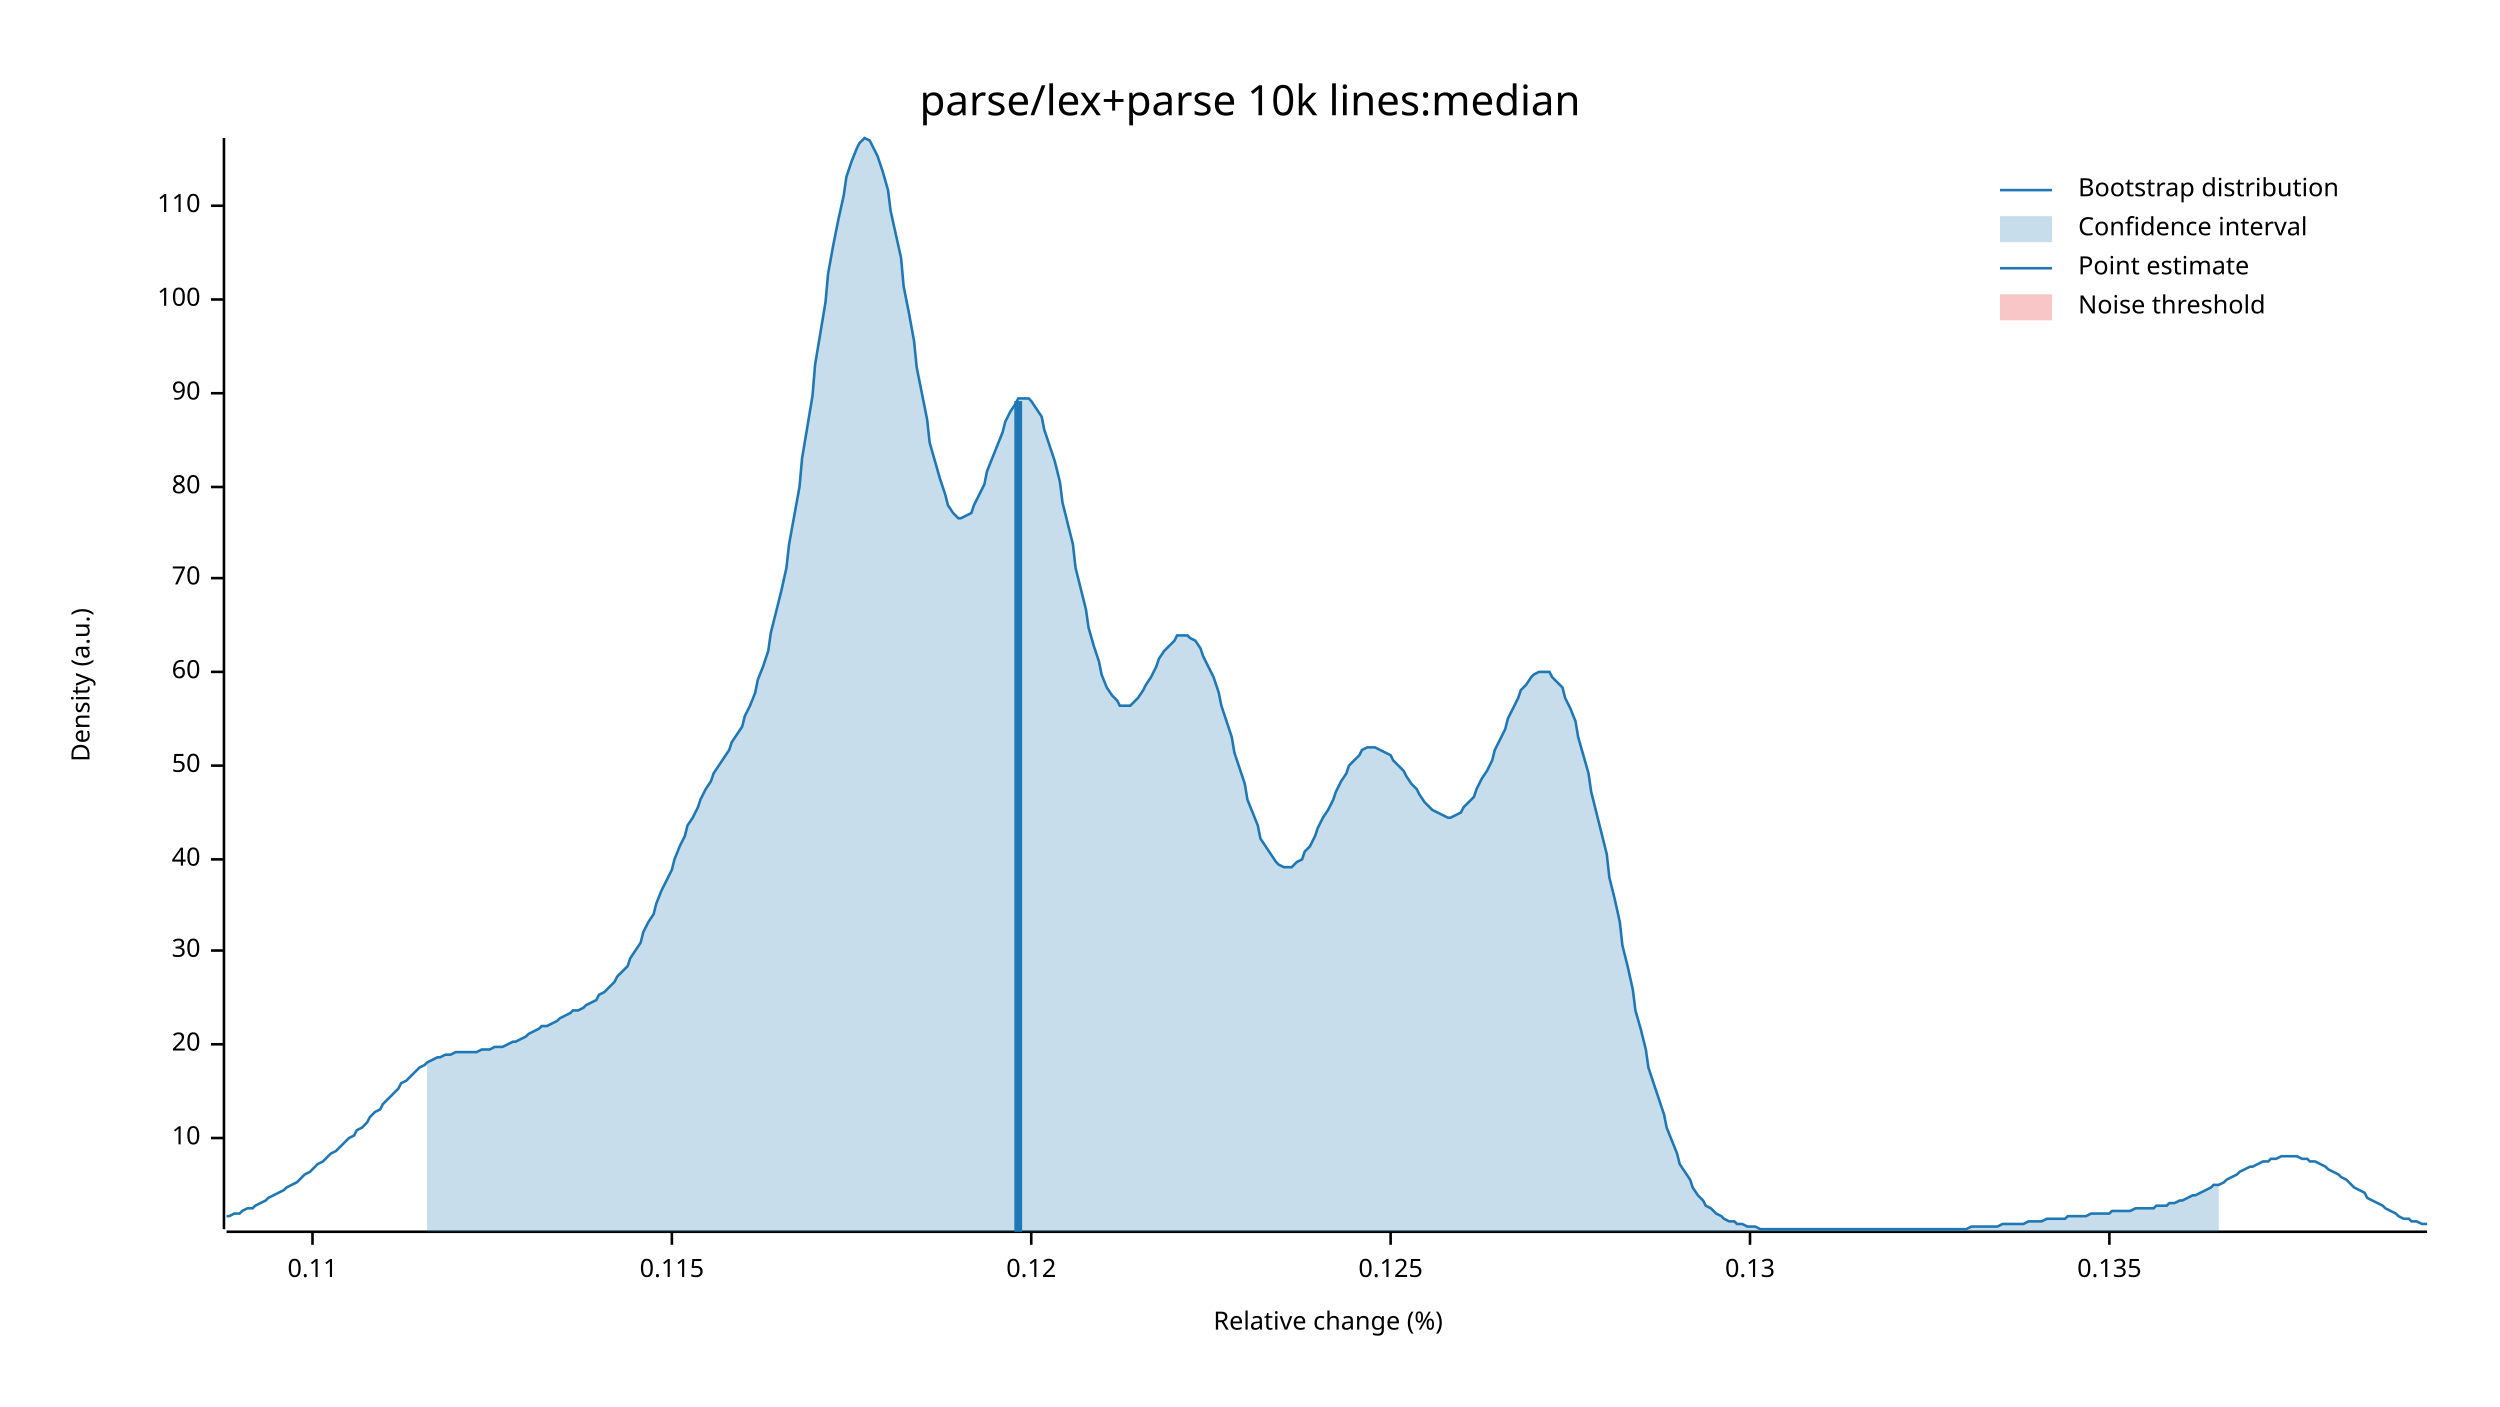
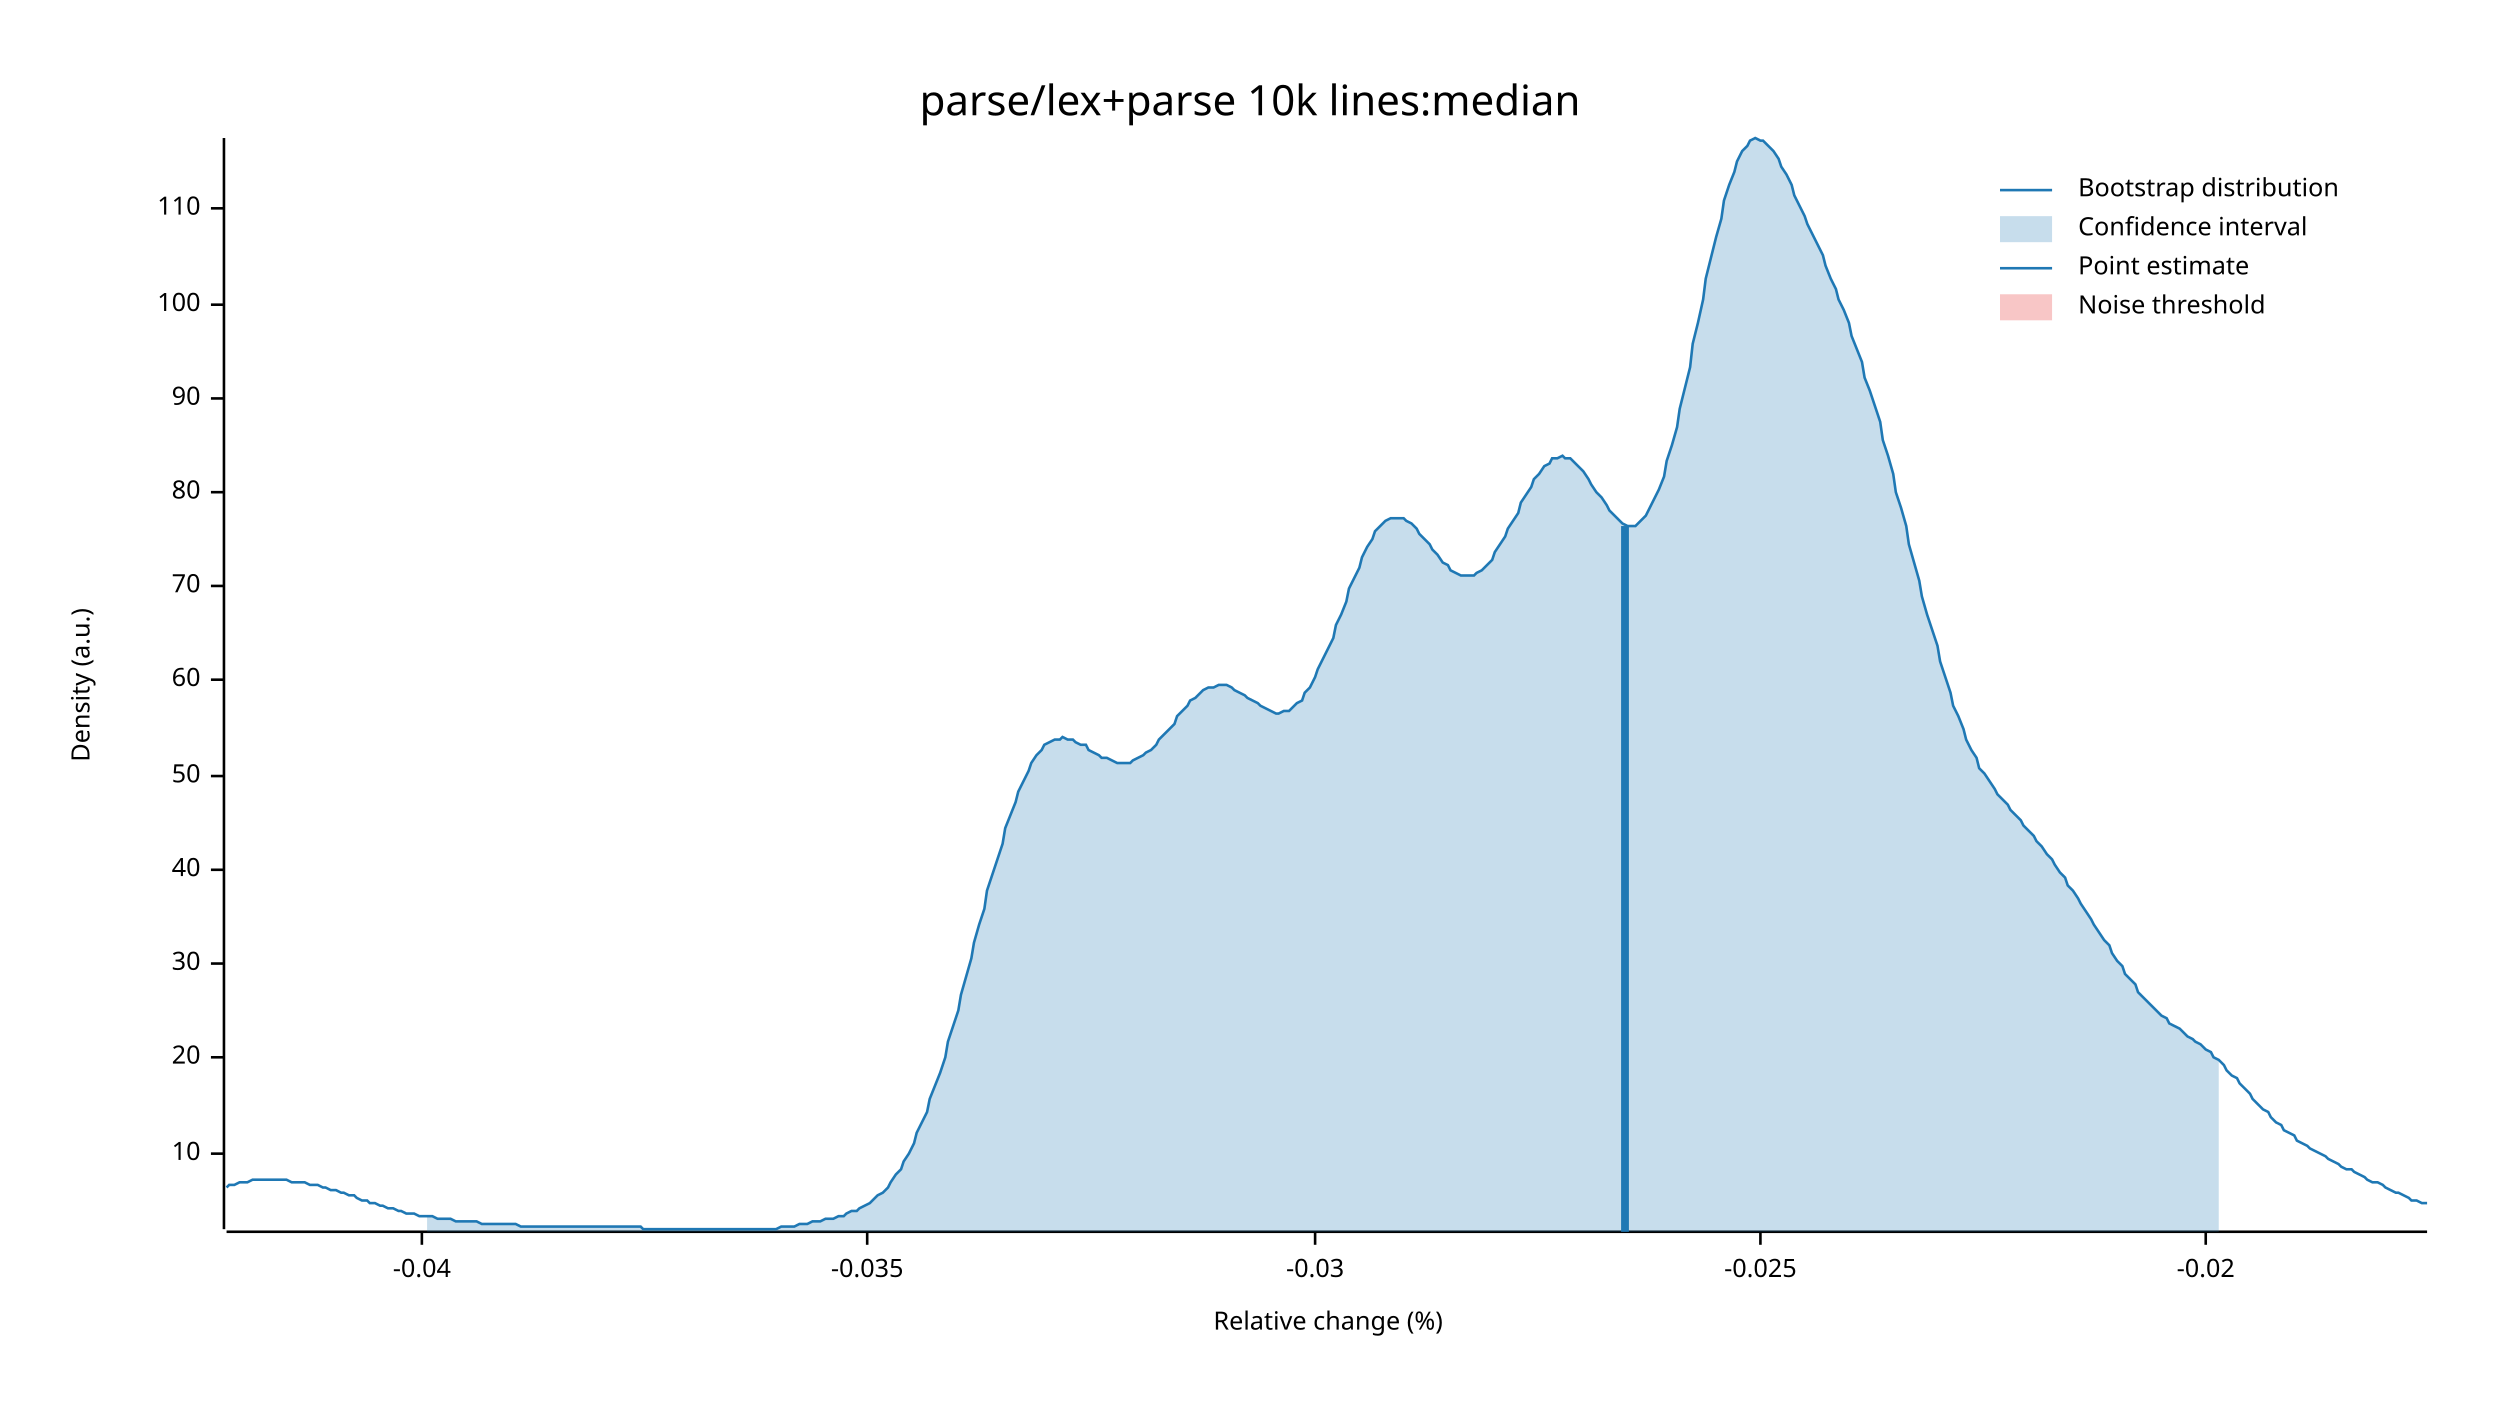
<svg xmlns="http://www.w3.org/2000/svg" width="960" height="540" viewBox="0 0 960 540">
  <text x="480" y="32" dy="0.76em" text-anchor="middle" font-family="sans-serif" font-size="16.129" opacity="1" fill="#000000">
parse/lex+parse 10k lines:median
</text>
  <text x="27" y="263" dy="0.76em" text-anchor="middle" font-family="sans-serif" font-size="9.677" opacity="1" fill="#000000" transform="rotate(270, 27, 263)">
Density (a.u.)
</text>
  <text x="510" y="513" dy="-0.5ex" text-anchor="middle" font-family="sans-serif" font-size="9.677" opacity="1" fill="#000000">
Relative change (%)
</text>
  <polyline fill="none" opacity="1" stroke="#000000" stroke-width="1" points="86,53 86,472 " />
-   <text x="77" y="437" dy="0.5ex" text-anchor="end" font-family="sans-serif" font-size="9.677" opacity="1" fill="#000000">
+   <text x="77" y="443" dy="0.5ex" text-anchor="end" font-family="sans-serif" font-size="9.677" opacity="1" fill="#000000">
10
</text>
-   <polyline fill="none" opacity="1" stroke="#000000" stroke-width="1" points="81,437 86,437 " />
-   <text x="77" y="401" dy="0.5ex" text-anchor="end" font-family="sans-serif" font-size="9.677" opacity="1" fill="#000000">
+   <polyline fill="none" opacity="1" stroke="#000000" stroke-width="1" points="81,443 86,443 " />
+   <text x="77" y="406" dy="0.5ex" text-anchor="end" font-family="sans-serif" font-size="9.677" opacity="1" fill="#000000">
20
</text>
-   <polyline fill="none" opacity="1" stroke="#000000" stroke-width="1" points="81,401 86,401 " />
-   <text x="77" y="365" dy="0.5ex" text-anchor="end" font-family="sans-serif" font-size="9.677" opacity="1" fill="#000000">
+   <polyline fill="none" opacity="1" stroke="#000000" stroke-width="1" points="81,406 86,406 " />
+   <text x="77" y="370" dy="0.5ex" text-anchor="end" font-family="sans-serif" font-size="9.677" opacity="1" fill="#000000">
30
</text>
-   <polyline fill="none" opacity="1" stroke="#000000" stroke-width="1" points="81,365 86,365 " />
-   <text x="77" y="330" dy="0.5ex" text-anchor="end" font-family="sans-serif" font-size="9.677" opacity="1" fill="#000000">
+   <polyline fill="none" opacity="1" stroke="#000000" stroke-width="1" points="81,370 86,370 " />
+   <text x="77" y="334" dy="0.5ex" text-anchor="end" font-family="sans-serif" font-size="9.677" opacity="1" fill="#000000">
40
</text>
-   <polyline fill="none" opacity="1" stroke="#000000" stroke-width="1" points="81,330 86,330 " />
-   <text x="77" y="294" dy="0.5ex" text-anchor="end" font-family="sans-serif" font-size="9.677" opacity="1" fill="#000000">
+   <polyline fill="none" opacity="1" stroke="#000000" stroke-width="1" points="81,334 86,334 " />
+   <text x="77" y="298" dy="0.5ex" text-anchor="end" font-family="sans-serif" font-size="9.677" opacity="1" fill="#000000">
50
</text>
-   <polyline fill="none" opacity="1" stroke="#000000" stroke-width="1" points="81,294 86,294 " />
-   <text x="77" y="258" dy="0.5ex" text-anchor="end" font-family="sans-serif" font-size="9.677" opacity="1" fill="#000000">
+   <polyline fill="none" opacity="1" stroke="#000000" stroke-width="1" points="81,298 86,298 " />
+   <text x="77" y="261" dy="0.5ex" text-anchor="end" font-family="sans-serif" font-size="9.677" opacity="1" fill="#000000">
60
</text>
-   <polyline fill="none" opacity="1" stroke="#000000" stroke-width="1" points="81,258 86,258 " />
-   <text x="77" y="222" dy="0.5ex" text-anchor="end" font-family="sans-serif" font-size="9.677" opacity="1" fill="#000000">
+   <polyline fill="none" opacity="1" stroke="#000000" stroke-width="1" points="81,261 86,261 " />
+   <text x="77" y="225" dy="0.5ex" text-anchor="end" font-family="sans-serif" font-size="9.677" opacity="1" fill="#000000">
70
</text>
-   <polyline fill="none" opacity="1" stroke="#000000" stroke-width="1" points="81,222 86,222 " />
-   <text x="77" y="187" dy="0.5ex" text-anchor="end" font-family="sans-serif" font-size="9.677" opacity="1" fill="#000000">
+   <polyline fill="none" opacity="1" stroke="#000000" stroke-width="1" points="81,225 86,225 " />
+   <text x="77" y="189" dy="0.5ex" text-anchor="end" font-family="sans-serif" font-size="9.677" opacity="1" fill="#000000">
80
</text>
-   <polyline fill="none" opacity="1" stroke="#000000" stroke-width="1" points="81,187 86,187 " />
-   <text x="77" y="151" dy="0.5ex" text-anchor="end" font-family="sans-serif" font-size="9.677" opacity="1" fill="#000000">
+   <polyline fill="none" opacity="1" stroke="#000000" stroke-width="1" points="81,189 86,189 " />
+   <text x="77" y="153" dy="0.5ex" text-anchor="end" font-family="sans-serif" font-size="9.677" opacity="1" fill="#000000">
90
</text>
-   <polyline fill="none" opacity="1" stroke="#000000" stroke-width="1" points="81,151 86,151 " />
-   <text x="77" y="115" dy="0.5ex" text-anchor="end" font-family="sans-serif" font-size="9.677" opacity="1" fill="#000000">
+   <polyline fill="none" opacity="1" stroke="#000000" stroke-width="1" points="81,153 86,153 " />
+   <text x="77" y="117" dy="0.5ex" text-anchor="end" font-family="sans-serif" font-size="9.677" opacity="1" fill="#000000">
100
</text>
-   <polyline fill="none" opacity="1" stroke="#000000" stroke-width="1" points="81,115 86,115 " />
-   <text x="77" y="79" dy="0.5ex" text-anchor="end" font-family="sans-serif" font-size="9.677" opacity="1" fill="#000000">
+   <polyline fill="none" opacity="1" stroke="#000000" stroke-width="1" points="81,117 86,117 " />
+   <text x="77" y="80" dy="0.5ex" text-anchor="end" font-family="sans-serif" font-size="9.677" opacity="1" fill="#000000">
110
</text>
-   <polyline fill="none" opacity="1" stroke="#000000" stroke-width="1" points="81,79 86,79 " />
+   <polyline fill="none" opacity="1" stroke="#000000" stroke-width="1" points="81,80 86,80 " />
  <polyline fill="none" opacity="1" stroke="#000000" stroke-width="1" points="87,473 932,473 " />
-   <text x="120" y="483" dy="0.76em" text-anchor="middle" font-family="sans-serif" font-size="9.677" opacity="1" fill="#000000">
- 0.11
+   <text x="162" y="483" dy="0.76em" text-anchor="middle" font-family="sans-serif" font-size="9.677" opacity="1" fill="#000000">
+ -0.04
</text>
-   <polyline fill="none" opacity="1" stroke="#000000" stroke-width="1" points="120,473 120,478 " />
-   <text x="258" y="483" dy="0.76em" text-anchor="middle" font-family="sans-serif" font-size="9.677" opacity="1" fill="#000000">
- 0.115
+   <polyline fill="none" opacity="1" stroke="#000000" stroke-width="1" points="162,473 162,478 " />
+   <text x="333" y="483" dy="0.76em" text-anchor="middle" font-family="sans-serif" font-size="9.677" opacity="1" fill="#000000">
+ -0.035
</text>
-   <polyline fill="none" opacity="1" stroke="#000000" stroke-width="1" points="258,473 258,478 " />
-   <text x="396" y="483" dy="0.76em" text-anchor="middle" font-family="sans-serif" font-size="9.677" opacity="1" fill="#000000">
- 0.12
+   <polyline fill="none" opacity="1" stroke="#000000" stroke-width="1" points="333,473 333,478 " />
+   <text x="505" y="483" dy="0.76em" text-anchor="middle" font-family="sans-serif" font-size="9.677" opacity="1" fill="#000000">
+ -0.03
</text>
-   <polyline fill="none" opacity="1" stroke="#000000" stroke-width="1" points="396,473 396,478 " />
-   <text x="534" y="483" dy="0.76em" text-anchor="middle" font-family="sans-serif" font-size="9.677" opacity="1" fill="#000000">
- 0.125
+   <polyline fill="none" opacity="1" stroke="#000000" stroke-width="1" points="505,473 505,478 " />
+   <text x="676" y="483" dy="0.76em" text-anchor="middle" font-family="sans-serif" font-size="9.677" opacity="1" fill="#000000">
+ -0.025
</text>
-   <polyline fill="none" opacity="1" stroke="#000000" stroke-width="1" points="534,473 534,478 " />
-   <text x="672" y="483" dy="0.76em" text-anchor="middle" font-family="sans-serif" font-size="9.677" opacity="1" fill="#000000">
- 0.13
+   <polyline fill="none" opacity="1" stroke="#000000" stroke-width="1" points="676,473 676,478 " />
+   <text x="847" y="483" dy="0.76em" text-anchor="middle" font-family="sans-serif" font-size="9.677" opacity="1" fill="#000000">
+ -0.02
</text>
-   <polyline fill="none" opacity="1" stroke="#000000" stroke-width="1" points="672,473 672,478 " />
-   <text x="810" y="483" dy="0.76em" text-anchor="middle" font-family="sans-serif" font-size="9.677" opacity="1" fill="#000000">
- 0.135
- </text>
-   <polyline fill="none" opacity="1" stroke="#000000" stroke-width="1" points="810,473 810,478 " />
-   <polyline fill="none" opacity="1" stroke="#1F78B4" stroke-width="1" points="87,467 88,467 90,466 92,466 93,465 95,464 97,464 98,463 100,462 102,461 103,460 105,459 107,458 109,457 110,456 112,455 114,454 115,453 117,451 119,450 120,449 122,447 124,446 125,445 127,443 129,442 131,440 132,439 134,437 136,436 137,434 139,433 141,431 142,429 144,427 146,426 147,424 149,422 151,420 153,418 154,416 156,415 158,413 159,412 161,410 163,409 164,408 166,407 168,406 169,406 171,405 173,405 175,404 176,404 178,404 180,404 181,404 183,404 185,403 186,403 188,403 190,402 191,402 193,402 195,401 197,400 198,400 200,399 202,398 203,397 205,396 207,395 208,394 210,394 212,393 214,392 215,391 217,390 219,389 220,388 222,388 224,387 225,386 227,385 229,384 230,382 232,381 234,379 236,377 237,375 239,373 241,371 242,368 244,365 246,362 247,358 249,354 251,351 252,347 254,342 256,338 258,334 259,330 261,325 263,321 264,317 266,314 268,310 269,307 271,303 273,300 274,297 276,294 278,291 280,288 281,285 283,282 285,279 286,275 288,271 290,266 291,261 293,256 295,250 296,243 298,235 300,227 302,218 303,209 305,198 307,187 308,176 310,164 312,152 313,140 315,128 317,116 318,105 320,94 322,84 324,75 325,68 327,62 329,57 330,55 332,53 334,54 335,56 337,60 339,66 341,73 342,81 344,90 346,99 347,110 349,120 351,131 352,141 354,151 356,161 357,170 359,177 361,184 363,190 364,194 366,197 368,199 369,199 371,198 373,197 374,194 376,190 378,186 379,181 381,176 383,171 385,166 386,162 388,158 390,155 391,153 393,153 395,153 396,154 398,157 400,160 401,165 403,171 405,177 407,185 408,193 410,201 412,209 413,218 415,226 417,234 418,241 420,248 422,254 423,259 425,264 427,267 429,269 430,271 432,271 434,271 435,270 437,268 439,265 440,263 442,260 444,256 445,253 447,250 449,248 451,246 452,244 454,244 456,244 457,245 459,246 461,249 462,252 464,256 466,260 468,266 469,271 471,277 473,283 474,289 476,295 478,301 479,307 481,312 483,317 484,322 486,325 488,328 490,331 491,332 493,333 495,333 496,333 498,331 500,330 501,327 503,325 505,321 506,318 508,314 510,311 512,307 513,304 515,300 517,297 518,294 520,292 522,290 523,288 525,287 527,287 528,287 530,288 532,289 534,290 535,292 537,294 539,296 540,298 542,301 544,303 545,305 547,308 549,310 550,311 552,312 554,313 556,314 557,314 559,313 561,312 562,310 564,308 566,306 567,303 569,299 571,296 573,292 574,288 576,284 578,280 579,276 581,272 583,268 584,265 586,263 588,260 589,259 591,258 593,258 595,258 596,260 598,262 600,264 601,268 603,272 605,277 606,283 608,290 610,297 611,304 613,312 615,320 617,328 618,337 620,345 622,354 623,363 625,371 627,380 628,388 630,395 632,403 633,410 635,416 637,422 639,428 640,433 642,438 644,443 645,447 647,450 649,453 650,456 652,459 654,461 655,463 657,464 659,466 661,467 662,468 664,469 666,469 667,470 669,470 671,471 672,471 674,471 676,472 677,472 679,472 681,472 683,472 684,472 686,472 688,472 689,472 691,472 693,472 694,472 696,472 698,472 700,472 701,472 703,472 705,472 706,472 708,472 710,472 711,472 713,472 715,472 716,472 718,472 720,472 722,472 723,472 725,472 727,472 728,472 730,472 732,472 733,472 735,472 737,472 738,472 740,472 742,472 744,472 745,472 747,472 749,472 750,472 752,472 754,472 755,472 757,471 759,471 760,471 762,471 764,471 766,471 767,471 769,470 771,470 772,470 774,470 776,470 777,470 779,469 781,469 782,469 784,469 786,468 788,468 789,468 791,468 793,468 794,467 796,467 798,467 799,467 801,467 803,466 804,466 806,466 808,466 810,466 811,465 813,465 815,465 816,465 818,465 820,464 821,464 823,464 825,464 827,464 828,463 830,463 832,463 833,462 835,462 837,461 838,461 840,460 842,459 843,459 845,458 847,457 849,456 850,455 852,455 854,454 855,453 857,452 859,451 860,450 862,449 864,448 865,448 867,447 869,446 871,446 872,445 874,445 876,444 877,444 879,444 881,444 882,444 884,445 886,445 887,446 889,446 891,447 893,448 894,449 896,450 898,451 899,452 901,453 903,455 904,456 906,457 908,458 909,460 911,461 913,462 915,463 916,464 918,465 920,466 921,467 923,468 925,468 926,469 928,469 930,470 932,470 " />
-   <polygon opacity="0.25" fill="#1F78B4" points="164,408 166,407 168,406 169,406 171,405 173,405 175,404 176,404 178,404 180,404 181,404 183,404 185,403 186,403 188,403 190,402 191,402 193,402 195,401 197,400 198,400 200,399 202,398 203,397 205,396 207,395 208,394 210,394 212,393 214,392 215,391 217,390 219,389 220,388 222,388 224,387 225,386 227,385 229,384 230,382 232,381 234,379 236,377 237,375 239,373 241,371 242,368 244,365 246,362 247,358 249,354 251,351 252,347 254,342 256,338 258,334 259,330 261,325 263,321 264,317 266,314 268,310 269,307 271,303 273,300 274,297 276,294 278,291 280,288 281,285 283,282 285,279 286,275 288,271 290,266 291,261 293,256 295,250 296,243 298,235 300,227 302,218 303,209 305,198 307,187 308,176 310,164 312,152 313,140 315,128 317,116 318,105 320,94 322,84 324,75 325,68 327,62 329,57 330,55 332,53 334,54 335,56 337,60 339,66 341,73 342,81 344,90 346,99 347,110 349,120 351,131 352,141 354,151 356,161 357,170 359,177 361,184 363,190 364,194 366,197 368,199 369,199 371,198 373,197 374,194 376,190 378,186 379,181 381,176 383,171 385,166 386,162 388,158 390,155 391,153 393,153 395,153 396,154 398,157 400,160 401,165 403,171 405,177 407,185 408,193 410,201 412,209 413,218 415,226 417,234 418,241 420,248 422,254 423,259 425,264 427,267 429,269 430,271 432,271 434,271 435,270 437,268 439,265 440,263 442,260 444,256 445,253 447,250 449,248 451,246 452,244 454,244 456,244 457,245 459,246 461,249 462,252 464,256 466,260 468,266 469,271 471,277 473,283 474,289 476,295 478,301 479,307 481,312 483,317 484,322 486,325 488,328 490,331 491,332 493,333 495,333 496,333 498,331 500,330 501,327 503,325 505,321 506,318 508,314 510,311 512,307 513,304 515,300 517,297 518,294 520,292 522,290 523,288 525,287 527,287 528,287 530,288 532,289 534,290 535,292 537,294 539,296 540,298 542,301 544,303 545,305 547,308 549,310 550,311 552,312 554,313 556,314 557,314 559,313 561,312 562,310 564,308 566,306 567,303 569,299 571,296 573,292 574,288 576,284 578,280 579,276 581,272 583,268 584,265 586,263 588,260 589,259 591,258 593,258 595,258 596,260 598,262 600,264 601,268 603,272 605,277 606,283 608,290 610,297 611,304 613,312 615,320 617,328 618,337 620,345 622,354 623,363 625,371 627,380 628,388 630,395 632,403 633,410 635,416 637,422 639,428 640,433 642,438 644,443 645,447 647,450 649,453 650,456 652,459 654,461 655,463 657,464 659,466 661,467 662,468 664,469 666,469 667,470 669,470 671,471 672,471 674,471 676,472 677,472 679,472 681,472 683,472 684,472 686,472 688,472 689,472 691,472 693,472 694,472 696,472 698,472 700,472 701,472 703,472 705,472 706,472 708,472 710,472 711,472 713,472 715,472 716,472 718,472 720,472 722,472 723,472 725,472 727,472 728,472 730,472 732,472 733,472 735,472 737,472 738,472 740,472 742,472 744,472 745,472 747,472 749,472 750,472 752,472 754,472 755,472 757,471 759,471 760,471 762,471 764,471 766,471 767,471 769,470 771,470 772,470 774,470 776,470 777,470 779,469 781,469 782,469 784,469 786,468 788,468 789,468 791,468 793,468 794,467 796,467 798,467 799,467 801,467 803,466 804,466 806,466 808,466 810,466 811,465 813,465 815,465 816,465 818,465 820,464 821,464 823,464 825,464 827,464 828,463 830,463 832,463 833,462 835,462 837,461 838,461 840,460 842,459 843,459 845,458 847,457 849,456 850,455 852,455 852,473 164,473 " />
-   <polyline fill="none" opacity="1" stroke="#1F78B4" stroke-width="3" points="391,473 391,154 " />
+   <polyline fill="none" opacity="1" stroke="#000000" stroke-width="1" points="847,473 847,478 " />
+   <polyline fill="none" opacity="1" stroke="#1F78B4" stroke-width="1" points="87,456 88,455 90,455 92,454 93,454 95,454 97,453 98,453 100,453 102,453 103,453 105,453 107,453 109,453 110,453 112,454 114,454 115,454 117,454 119,455 120,455 122,455 124,456 125,456 127,457 129,457 131,458 132,458 134,459 136,459 137,460 139,461 141,461 142,462 144,462 146,463 147,463 149,464 151,464 153,465 154,465 156,466 158,466 159,466 161,467 163,467 164,467 166,467 168,468 169,468 171,468 173,468 175,469 176,469 178,469 180,469 181,469 183,469 185,470 186,470 188,470 190,470 191,470 193,470 195,470 197,470 198,470 200,471 202,471 203,471 205,471 207,471 208,471 210,471 212,471 214,471 215,471 217,471 219,471 220,471 222,471 224,471 225,471 227,471 229,471 230,471 232,471 234,471 236,471 237,471 239,471 241,471 242,471 244,471 246,471 247,472 249,472 251,472 252,472 254,472 256,472 258,472 259,472 261,472 263,472 264,472 266,472 268,472 269,472 271,472 273,472 274,472 276,472 278,472 280,472 281,472 283,472 285,472 286,472 288,472 290,472 291,472 293,472 295,472 296,472 298,472 300,471 302,471 303,471 305,471 307,470 308,470 310,470 312,469 313,469 315,469 317,468 318,468 320,468 322,467 324,467 325,466 327,465 329,465 330,464 332,463 334,462 335,461 337,459 339,458 341,456 342,454 344,451 346,449 347,446 349,443 351,439 352,435 354,431 356,427 357,422 359,417 361,412 363,406 364,400 366,394 368,388 369,382 371,375 373,368 374,362 376,355 378,349 379,342 381,336 383,330 385,324 386,318 388,313 390,308 391,304 393,300 395,296 396,293 398,290 400,288 401,286 403,285 405,284 407,284 408,283 410,284 412,284 413,285 415,286 417,286 418,288 420,289 422,290 423,291 425,291 427,292 429,293 430,293 432,293 434,293 435,292 437,291 439,290 440,289 442,288 444,286 445,284 447,282 449,280 451,278 452,275 454,273 456,271 457,269 459,268 461,266 462,265 464,264 466,264 468,263 469,263 471,263 473,264 474,265 476,266 478,267 479,268 481,269 483,270 484,271 486,272 488,273 490,274 491,274 493,273 495,273 496,272 498,270 500,269 501,266 503,264 505,260 506,257 508,253 510,249 512,245 513,240 515,236 517,231 518,226 520,222 522,218 523,214 525,210 527,207 528,204 530,202 532,200 534,199 535,199 537,199 539,199 540,200 542,201 544,203 545,205 547,207 549,209 550,211 552,213 554,216 556,217 557,219 559,220 561,221 562,221 564,221 566,221 567,220 569,219 571,217 573,215 574,212 576,209 578,206 579,203 581,200 583,197 584,193 586,190 588,187 589,184 591,182 593,179 595,178 596,176 598,176 600,175 601,176 603,176 605,178 606,179 608,181 610,184 611,186 613,189 615,191 617,194 618,196 620,198 622,200 623,201 625,202 627,202 628,202 630,200 632,198 633,196 635,192 637,188 639,183 640,177 642,171 644,164 645,157 647,149 649,141 650,132 652,124 654,115 655,107 657,99 659,91 661,84 662,77 664,71 666,66 667,62 669,58 671,56 672,54 674,53 676,54 677,54 679,56 681,58 683,61 684,64 686,67 688,71 689,75 691,79 693,83 694,86 696,90 698,94 700,98 701,102 703,107 705,111 706,115 708,119 710,124 711,129 713,134 715,139 716,145 718,150 720,156 722,162 723,169 725,175 727,182 728,189 730,195 732,202 733,209 735,216 737,223 738,229 740,236 742,242 744,248 745,254 747,260 749,266 750,271 752,275 754,280 755,284 757,288 759,291 760,295 762,297 764,300 766,303 767,305 769,307 771,309 772,311 774,313 776,315 777,317 779,319 781,321 782,323 784,325 786,328 788,330 789,332 791,335 793,337 794,340 796,342 798,345 799,347 801,350 803,353 804,355 806,358 808,361 810,363 811,366 813,369 815,371 816,374 818,376 820,378 821,381 823,383 825,385 827,387 828,388 830,390 832,391 833,393 835,394 837,395 838,396 840,398 842,399 843,400 845,401 847,403 849,404 850,406 852,407 854,409 855,411 857,413 859,414 860,416 862,418 864,420 865,422 867,424 869,426 871,427 872,429 874,431 876,432 877,434 879,435 881,436 882,438 884,439 886,440 887,441 889,442 891,443 893,444 894,445 896,446 898,447 899,448 901,449 903,449 904,450 906,451 908,452 909,453 911,454 913,454 915,455 916,456 918,457 920,458 921,458 923,459 925,460 926,461 928,461 930,462 932,462 " />
+   <polygon opacity="0.25" fill="#1F78B4" points="164,467 166,467 168,468 169,468 171,468 173,468 175,469 176,469 178,469 180,469 181,469 183,469 185,470 186,470 188,470 190,470 191,470 193,470 195,470 197,470 198,470 200,471 202,471 203,471 205,471 207,471 208,471 210,471 212,471 214,471 215,471 217,471 219,471 220,471 222,471 224,471 225,471 227,471 229,471 230,471 232,471 234,471 236,471 237,471 239,471 241,471 242,471 244,471 246,471 247,472 249,472 251,472 252,472 254,472 256,472 258,472 259,472 261,472 263,472 264,472 266,472 268,472 269,472 271,472 273,472 274,472 276,472 278,472 280,472 281,472 283,472 285,472 286,472 288,472 290,472 291,472 293,472 295,472 296,472 298,472 300,471 302,471 303,471 305,471 307,470 308,470 310,470 312,469 313,469 315,469 317,468 318,468 320,468 322,467 324,467 325,466 327,465 329,465 330,464 332,463 334,462 335,461 337,459 339,458 341,456 342,454 344,451 346,449 347,446 349,443 351,439 352,435 354,431 356,427 357,422 359,417 361,412 363,406 364,400 366,394 368,388 369,382 371,375 373,368 374,362 376,355 378,349 379,342 381,336 383,330 385,324 386,318 388,313 390,308 391,304 393,300 395,296 396,293 398,290 400,288 401,286 403,285 405,284 407,284 408,283 410,284 412,284 413,285 415,286 417,286 418,288 420,289 422,290 423,291 425,291 427,292 429,293 430,293 432,293 434,293 435,292 437,291 439,290 440,289 442,288 444,286 445,284 447,282 449,280 451,278 452,275 454,273 456,271 457,269 459,268 461,266 462,265 464,264 466,264 468,263 469,263 471,263 473,264 474,265 476,266 478,267 479,268 481,269 483,270 484,271 486,272 488,273 490,274 491,274 493,273 495,273 496,272 498,270 500,269 501,266 503,264 505,260 506,257 508,253 510,249 512,245 513,240 515,236 517,231 518,226 520,222 522,218 523,214 525,210 527,207 528,204 530,202 532,200 534,199 535,199 537,199 539,199 540,200 542,201 544,203 545,205 547,207 549,209 550,211 552,213 554,216 556,217 557,219 559,220 561,221 562,221 564,221 566,221 567,220 569,219 571,217 573,215 574,212 576,209 578,206 579,203 581,200 583,197 584,193 586,190 588,187 589,184 591,182 593,179 595,178 596,176 598,176 600,175 601,176 603,176 605,178 606,179 608,181 610,184 611,186 613,189 615,191 617,194 618,196 620,198 622,200 623,201 625,202 627,202 628,202 630,200 632,198 633,196 635,192 637,188 639,183 640,177 642,171 644,164 645,157 647,149 649,141 650,132 652,124 654,115 655,107 657,99 659,91 661,84 662,77 664,71 666,66 667,62 669,58 671,56 672,54 674,53 676,54 677,54 679,56 681,58 683,61 684,64 686,67 688,71 689,75 691,79 693,83 694,86 696,90 698,94 700,98 701,102 703,107 705,111 706,115 708,119 710,124 711,129 713,134 715,139 716,145 718,150 720,156 722,162 723,169 725,175 727,182 728,189 730,195 732,202 733,209 735,216 737,223 738,229 740,236 742,242 744,248 745,254 747,260 749,266 750,271 752,275 754,280 755,284 757,288 759,291 760,295 762,297 764,300 766,303 767,305 769,307 771,309 772,311 774,313 776,315 777,317 779,319 781,321 782,323 784,325 786,328 788,330 789,332 791,335 793,337 794,340 796,342 798,345 799,347 801,350 803,353 804,355 806,358 808,361 810,363 811,366 813,369 815,371 816,374 818,376 820,378 821,381 823,383 825,385 827,387 828,388 830,390 832,391 833,393 835,394 837,395 838,396 840,398 842,399 843,400 845,401 847,403 849,404 850,406 852,407 852,473 164,473 " />
+   <polyline fill="none" opacity="1" stroke="#1F78B4" stroke-width="3" points="624,473 624,202 " />
  <rect x="509" y="53" width="0" height="419" opacity="0.1" fill="#E31A1C" stroke="none" />
  <text x="798" y="68" dy="0.76em" text-anchor="start" font-family="sans-serif" font-size="9.677" opacity="1" fill="#000000">
Bootstrap distribution
</text>
  <text x="798" y="83" dy="0.76em" text-anchor="start" font-family="sans-serif" font-size="9.677" opacity="1" fill="#000000">
Confidence interval
</text>
  <text x="798" y="98" dy="0.76em" text-anchor="start" font-family="sans-serif" font-size="9.677" opacity="1" fill="#000000">
Point estimate
</text>
  <text x="798" y="113" dy="0.76em" text-anchor="start" font-family="sans-serif" font-size="9.677" opacity="1" fill="#000000">
Noise threshold
</text>
  <polyline fill="none" opacity="1" stroke="#1F78B4" stroke-width="1" points="768,73 788,73 " />
  <rect x="768" y="83" width="20" height="10" opacity="0.25" fill="#1F78B4" stroke="none" />
  <polyline fill="none" opacity="1" stroke="#1F78B4" stroke-width="1" points="768,103 788,103 " />
  <rect x="768" y="113" width="20" height="10" opacity="0.25" fill="#E31A1C" stroke="none" />
</svg>
